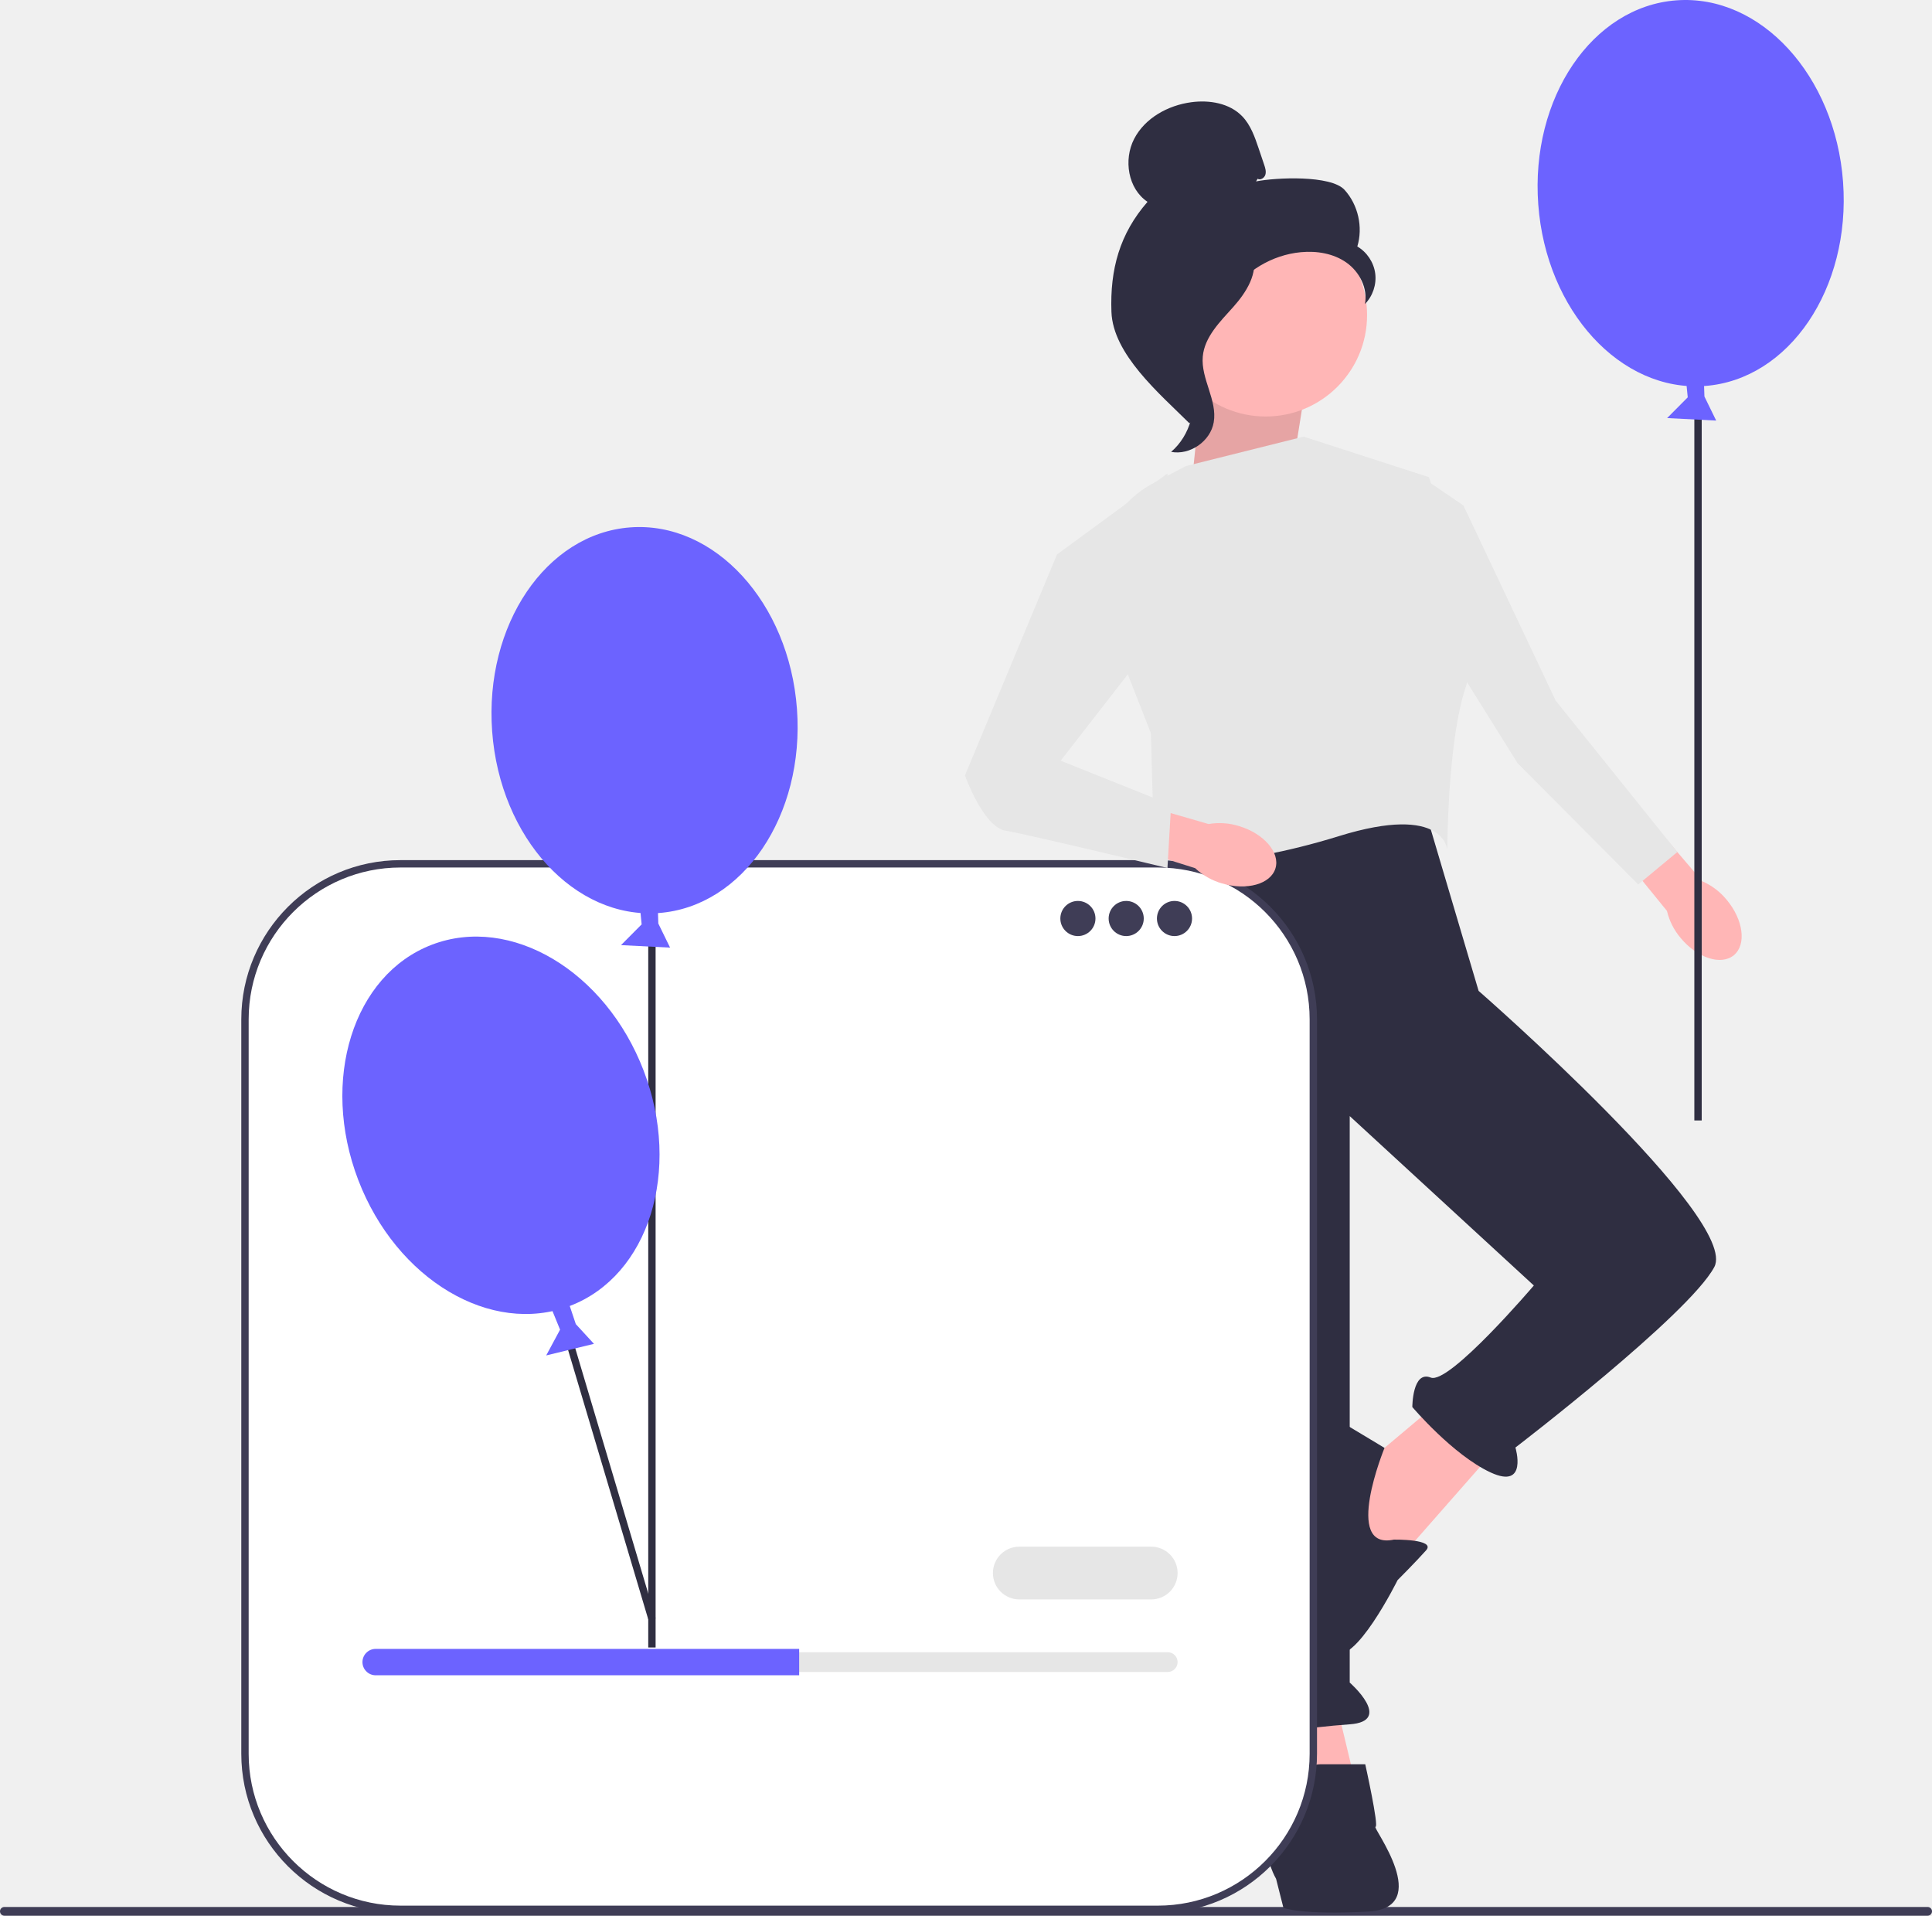
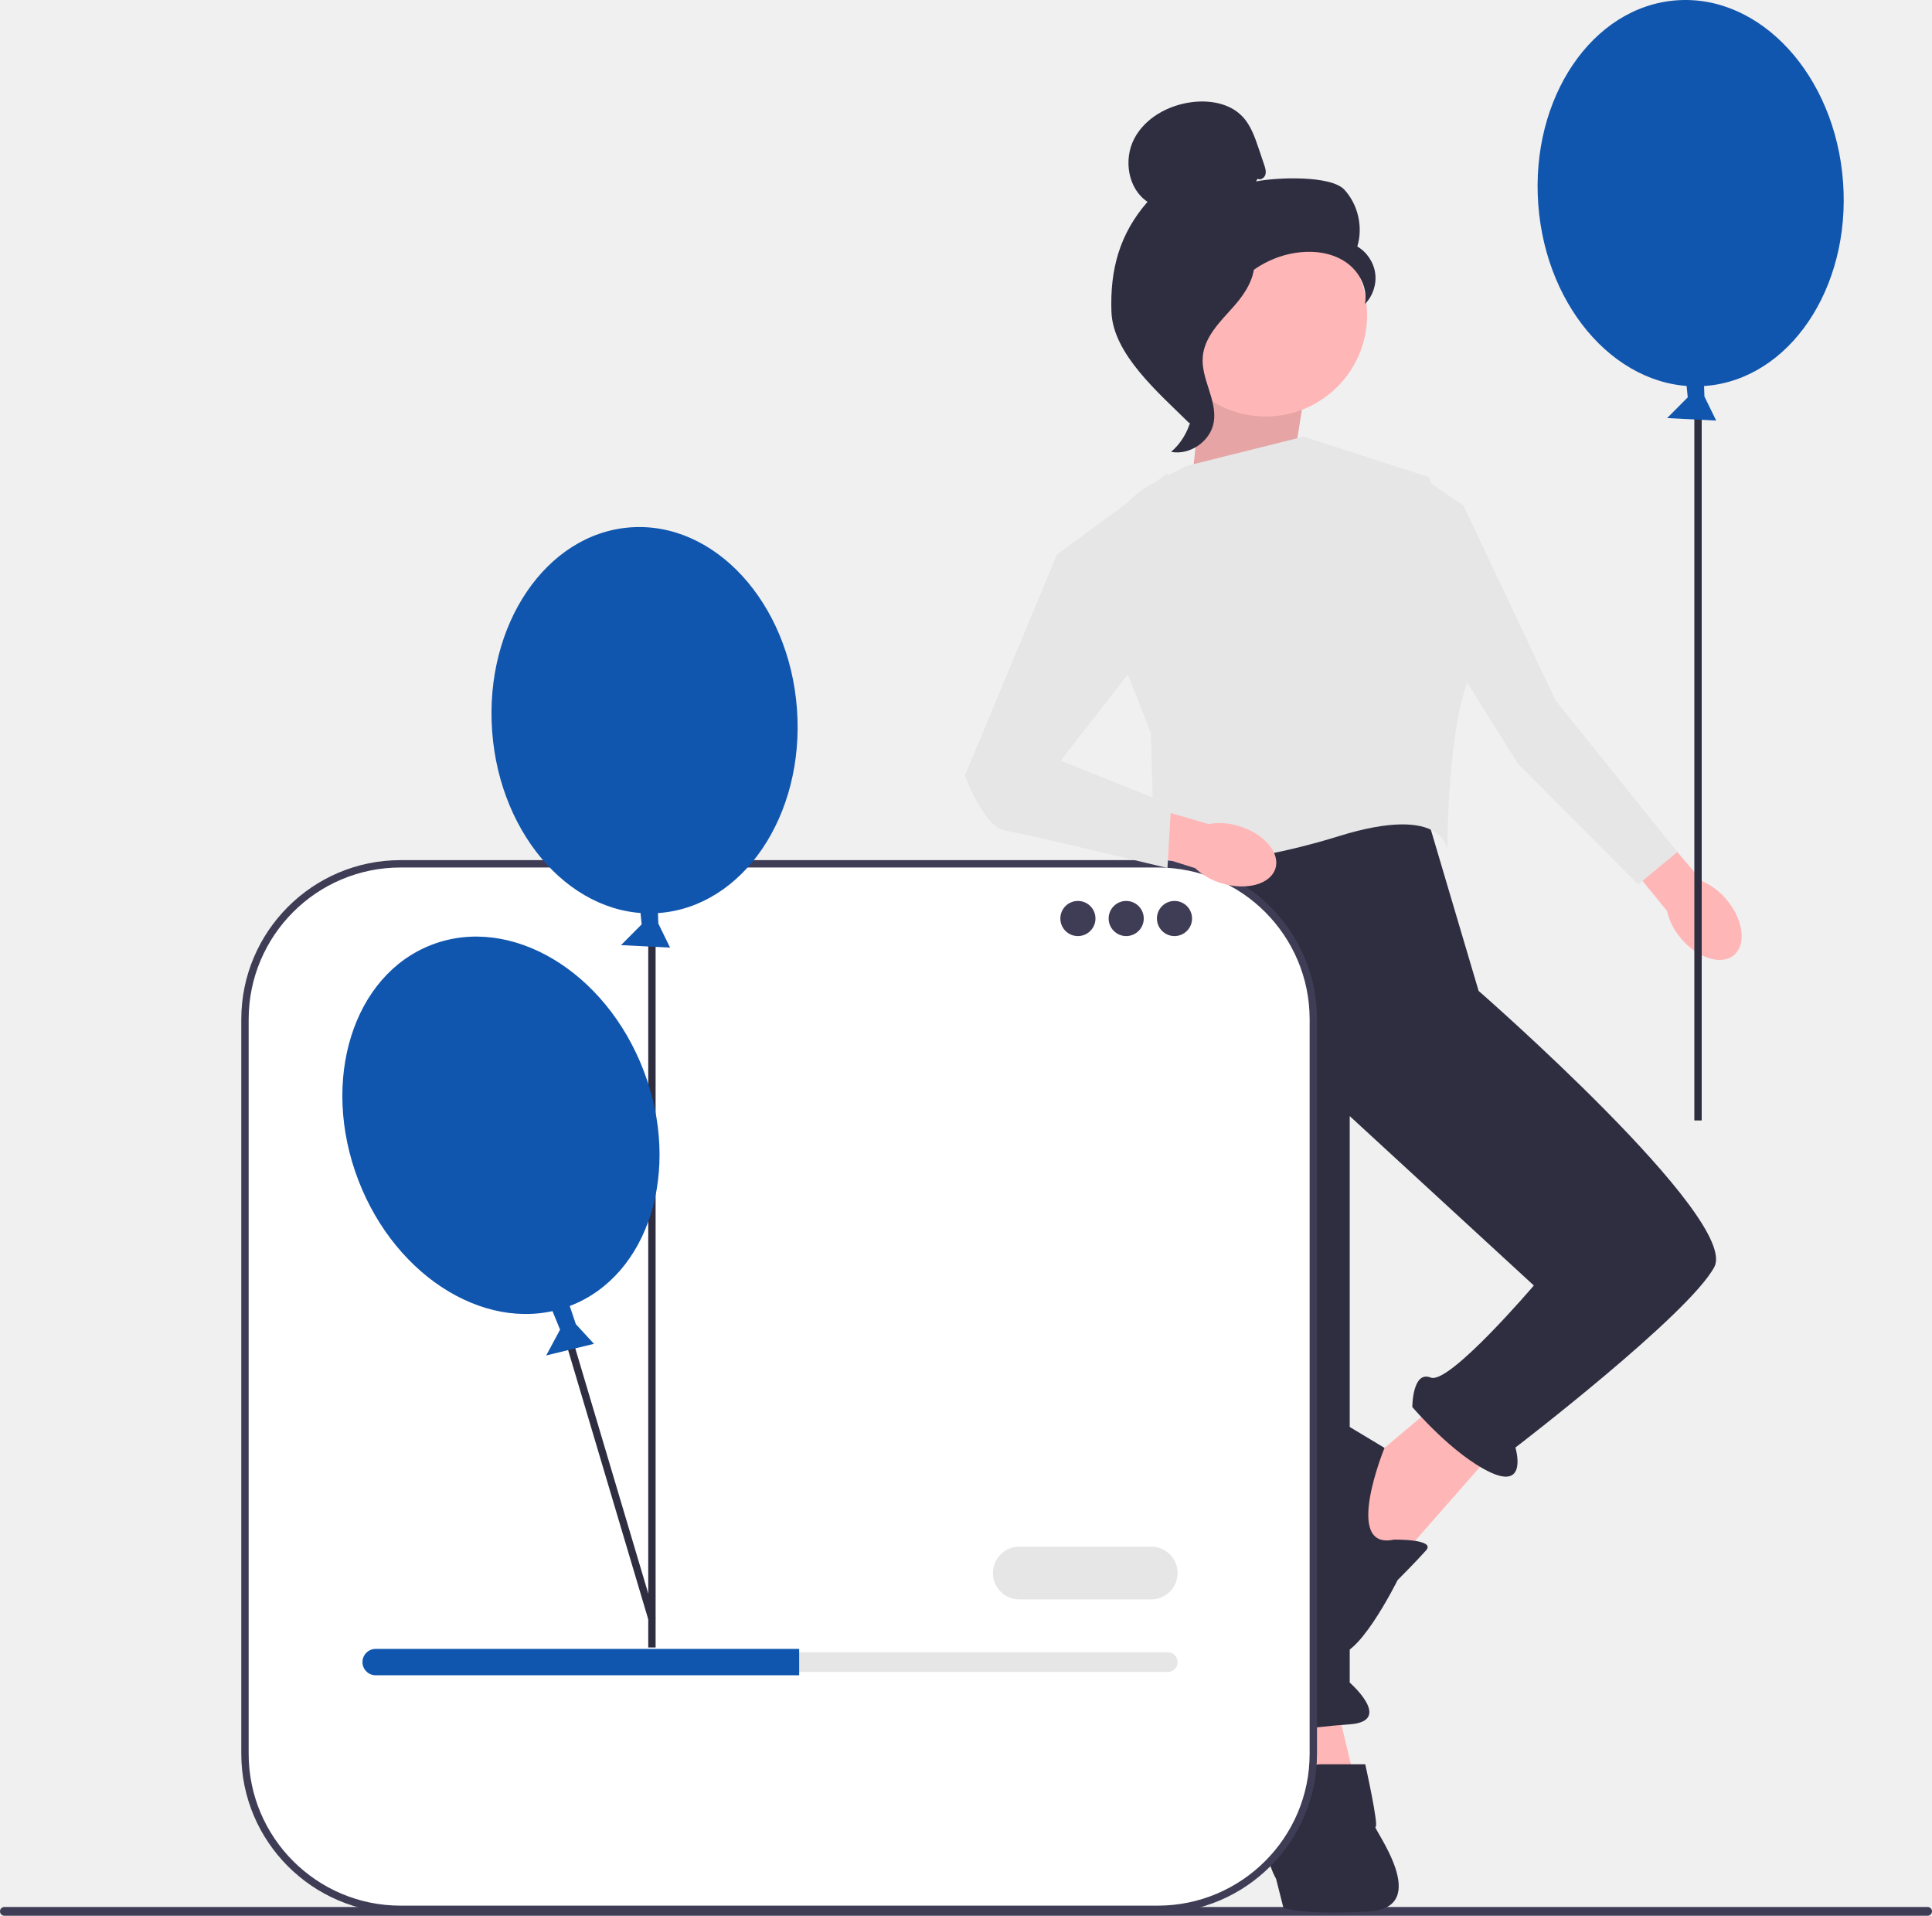
<svg xmlns="http://www.w3.org/2000/svg" width="524.67" height="520.188" viewBox="0 0 524.67 520.188" role="img" artist="Katerina Limpitsouni" source="https://undraw.co/">
  <path d="M524.67,518.998c0,.66-.53,1.19-1.19,1.19H1.19c-.66,0-1.19-.53-1.19-1.19s.53-1.19,1.19-1.19H523.48c.66,0,1.19,.53,1.19,1.19Z" fill="#3f3d56" />
  <polygon points="362.542 461.059 368.542 486.059 350.542 491.059 346.542 464.059 362.542 461.059" fill="#ffb6b6" />
  <polygon points="391.542 380.059 372.542 396.059 360.542 415.059 377.542 426.059 406.542 393.059 391.542 380.059" fill="#ffb6b6" />
  <path d="M385.542,215.059l16,54s71,62,64,75c-7,13-54,49-54,49,0,0,3.488,11.512-6.756,6.756-10.244-4.756-21.244-17.756-21.244-17.756,0,0,0-10,5-8,5,2,28-25,28-25l-50-46v153.815s12,10.492,0,11.339c-12,.846-23,2.846-23,2.846,0,0-14-5-9-10l-15-82-11-100,8-52,69-12Z" fill="#2f2e41" />
  <path d="M353.542,483.059s1-4,5-4h12.217s3.783,17,2.783,17,16,22-2,23c-18,1-23-1-23-1l-2-7.894s-3-5.106-2-9.106,9-18,9-18Z" fill="#2f2e41" />
  <path d="M378.542,418.059s11.486-.181,8.743,2.909c-2.743,3.091-7.743,8.091-7.743,8.091,0,0-11.894,24-17.447,19.5-5.553-4.5-14.553-54.5-11.553-60.5s7-6,7-6l18.449,11.096s-11.449,27.904,2.551,24.904Z" fill="#2f2e41" />
  <polygon points="350.542 130.059 354.542 105.059 327.542 94.059 323.542 132.059 350.542 130.059" fill="#ffb6b6" />
  <polygon points="350.542 130.059 354.542 105.059 327.542 94.059 323.542 132.059 350.542 130.059" opacity=".1" />
  <path d="M322.042,126.559l32-8,34,11s15,42,10,57c-5,15-5,44.299-5,44.299,0,0-.5-12.799-29.5-3.799-29,9-50,8-50,8l-1-36-12.562-31.977c-5.369-13.668,.418-29.186,13.426-35.999l8.636-4.524Z" fill="#e6e6e6" />
  <g>
    <path id="uuid-1b03a630-7e31-41b5-b302-96493ff31189-932" d="M468.936,244.361c4.515,5.41,5.384,12.124,1.941,14.997-3.443,2.873-9.894,.816-14.41-4.596-1.834-2.137-3.129-4.682-3.777-7.423l-18.842-23.162,9.178-7.428,19.281,22.565c2.581,1.128,4.854,2.859,6.629,5.046Z" fill="#ffb6b6" />
    <polygon points="386.589 129.878 380.031 155.854 412.128 207.233 444.894 240.164 455.514 231.353 422.469 190.237 397.421 137.259 386.589 129.878" fill="#e6e6e6" />
  </g>
  <g>
-     <ellipse cx="459.129" cy="52.448" rx="41.5" ry="52.5" transform="translate(-2.61679 33.98) rotate(-4.22648)" fill="#6c63ff" />
+     <ellipse cx="459.129" cy="52.448" rx="41.5" ry="52.5" transform="translate(-2.61679 33.98) rotate(-4.22648)" fill="#1156ae" />
    <rect x="460.129" y="104.805" width="2" height="199.438" fill="#2f2e41" />
-     <polygon points="462.626 100.594 462.866 107.661 466.06 114.203 452.736 113.523 458.336 107.89 457.703 101.469 462.626 100.594" fill="#6c63ff" />
+     <polygon points="462.626 100.594 462.866 107.661 466.06 114.203 452.736 113.523 458.336 107.89 457.703 101.469 462.626 100.594" fill="#1156ae" />
  </g>
  <g>
    <circle cx="343.719" cy="85.562" r="27.534" fill="#ffb6b6" />
    <path d="M341.521,48.545c.797,.465,1.864-.239,2.119-1.125s-.042-1.828-.337-2.702l-1.486-4.4c-1.054-3.121-2.172-6.35-4.454-8.726-3.444-3.585-8.918-4.497-13.845-3.836-6.327,.848-12.571,4.275-15.513,9.941-2.942,5.666-1.69,13.572,3.627,17.106-7.577,8.684-10.218,18.362-9.801,29.88,.417,11.517,12.968,22.117,21.153,30.23,1.828-1.108,3.49-6.301,2.484-8.187s.435-4.072-.81-5.809-2.286,1.029-1.028-.699c.794-1.09-2.305-3.598-1.125-4.251,5.71-3.156,7.609-10.273,11.195-15.723,4.325-6.574,11.728-11.025,19.562-11.764,4.316-.407,8.874,.33,12.411,2.835,3.537,2.505,5.827,6.983,5.007,11.239,2.124-2.157,3.182-5.318,2.783-8.319-.399-3.001-2.245-5.776-4.859-7.303,1.589-5.256,.228-11.302-3.461-15.37s-18.654-3.375-24.04-2.304" fill="#2f2e41" />
    <path d="M340.685,68.641c-7.133,.77-12.284,6.949-16.633,12.656-2.507,3.289-5.133,6.921-5.07,11.056,.064,4.181,2.859,7.766,4.195,11.728,2.183,6.476,.055,14.181-5.142,18.618,5.136,.975,10.688-2.876,11.574-8.028,1.032-5.997-3.514-11.786-2.976-17.847,.474-5.34,4.683-9.45,8.26-13.443,3.578-3.993,6.938-9.291,5.292-14.394" fill="#2f2e41" />
  </g>
  <path d="M314.426,234.558H108.758c-23.323,0-42.23,18.907-42.23,42.23v199.433c0,23.323,18.907,42.23,42.23,42.23h205.669c23.323,0,42.23-18.907,42.23-42.23v-199.433c0-23.323-18.907-42.23-42.23-42.23Z" fill="#fff" />
  <path d="M314.426,519.45H108.758c-23.837,0-43.23-19.393-43.23-43.229v-199.433c0-23.837,19.393-43.23,43.23-43.23h205.669c23.837,0,43.23,19.393,43.23,43.23v199.433c0,23.837-19.393,43.229-43.23,43.229ZM108.758,235.558c-22.734,0-41.23,18.496-41.23,41.23v199.433c0,22.734,18.496,41.229,41.23,41.229h205.669c22.734,0,41.23-18.495,41.23-41.229v-199.433c0-22.734-18.496-41.23-41.23-41.23H108.758Z" fill="#3f3d56" />
  <circle cx="292.725" cy="249.408" r="4.769" fill="#3f3d56" />
  <circle cx="305.84" cy="249.408" r="4.769" fill="#3f3d56" />
  <circle cx="318.955" cy="249.408" r="4.769" fill="#3f3d56" />
  <path d="M102.015,448.631c-1.482,0-2.687,1.205-2.687,2.687,0,.722,.279,1.391,.785,1.884,.511,.523,1.18,.803,1.901,.803h215.098c1.482,0,2.687-1.205,2.687-2.687,0-.722-.279-1.391-.785-1.884-.511-.523-1.18-.803-1.901-.803H102.015Z" fill="#e6e6e6" />
-   <path d="M217.03,447.735v7.165H102.015c-.985,0-1.881-.394-2.526-1.057-.663-.645-1.057-1.54-1.057-2.526,0-1.97,1.612-3.583,3.583-3.583h115.014Z" fill="#6c63ff" />
+   <path d="M217.03,447.735v7.165H102.015c-.985,0-1.881-.394-2.526-1.057-.663-.645-1.057-1.54-1.057-2.526,0-1.97,1.612-3.583,3.583-3.583h115.014Z" fill="#1156ae" />
  <path d="M312.636,434.301h-35.826c-3.951,0-7.165-3.213-7.165-7.165s3.214-7.165,7.165-7.165h35.826c3.951,0,7.165,3.213,7.165,7.165s-3.214,7.165-7.165,7.165Z" fill="#e6e6e6" />
  <g>
    <polyline points="178.044 439.422 153 355.274 151.083 355.844 176.039 439.696" fill="#2f2e41" />
-     <ellipse cx="175.042" cy="195.559" rx="41.5" ry="52.5" transform="translate(-13.93649 13.43225) rotate(-4.22648)" fill="#6c63ff" />
+     <ellipse cx="175.042" cy="195.559" rx="41.5" ry="52.5" transform="translate(-13.93649 13.43225) rotate(-4.22648)" fill="#1156ae" />
    <rect x="176.042" y="247.916" width="2" height="199.438" fill="#2f2e41" />
-     <polygon points="154.126 352.836 156.371 359.541 161.298 364.901 148.333 368.049 152.095 361.052 149.657 355.078 154.126 352.836" fill="#6c63ff" />
-     <polygon points="178.54 243.705 178.78 250.772 181.973 257.314 168.649 256.634 174.25 251.001 173.617 244.579 178.54 243.705" fill="#6c63ff" />
-     <ellipse cx="136.042" cy="305.559" rx="41.5" ry="52.5" transform="translate(-100.1934 68.77521) rotate(-20.93384)" fill="#6c63ff" />
+     <polygon points="154.126 352.836 156.371 359.541 161.298 364.901 148.333 368.049 152.095 361.052 149.657 355.078 154.126 352.836" fill="#1156ae" />
+     <polygon points="178.54 243.705 178.78 250.772 181.973 257.314 168.649 256.634 174.25 251.001 173.617 244.579 178.54 243.705" fill="#1156ae" />
+     <ellipse cx="136.042" cy="305.559" rx="41.5" ry="52.5" transform="translate(-100.1934 68.77521) rotate(-20.93384)" fill="#1156ae" />
  </g>
  <path id="uuid-b40723c2-846b-43d4-8d7a-d7be28bdc184-933" d="M336.509,224.322c6.746,2.037,11.163,7.168,9.866,11.461-1.297,4.293-7.816,6.121-14.564,4.082-2.707-.777-5.188-2.191-7.236-4.124l-28.473-8.99,3.584-11.25,28.511,8.251c2.776-.476,5.626-.281,8.312,.571Z" fill="#ffb6b6" />
  <path d="M287.042,150.559l30-22-1,42-28,36,30,12-1,17.134s-38-9.134-44-10.134-11-15-11-15l25-60Z" fill="#e6e6e6" />
</svg>
